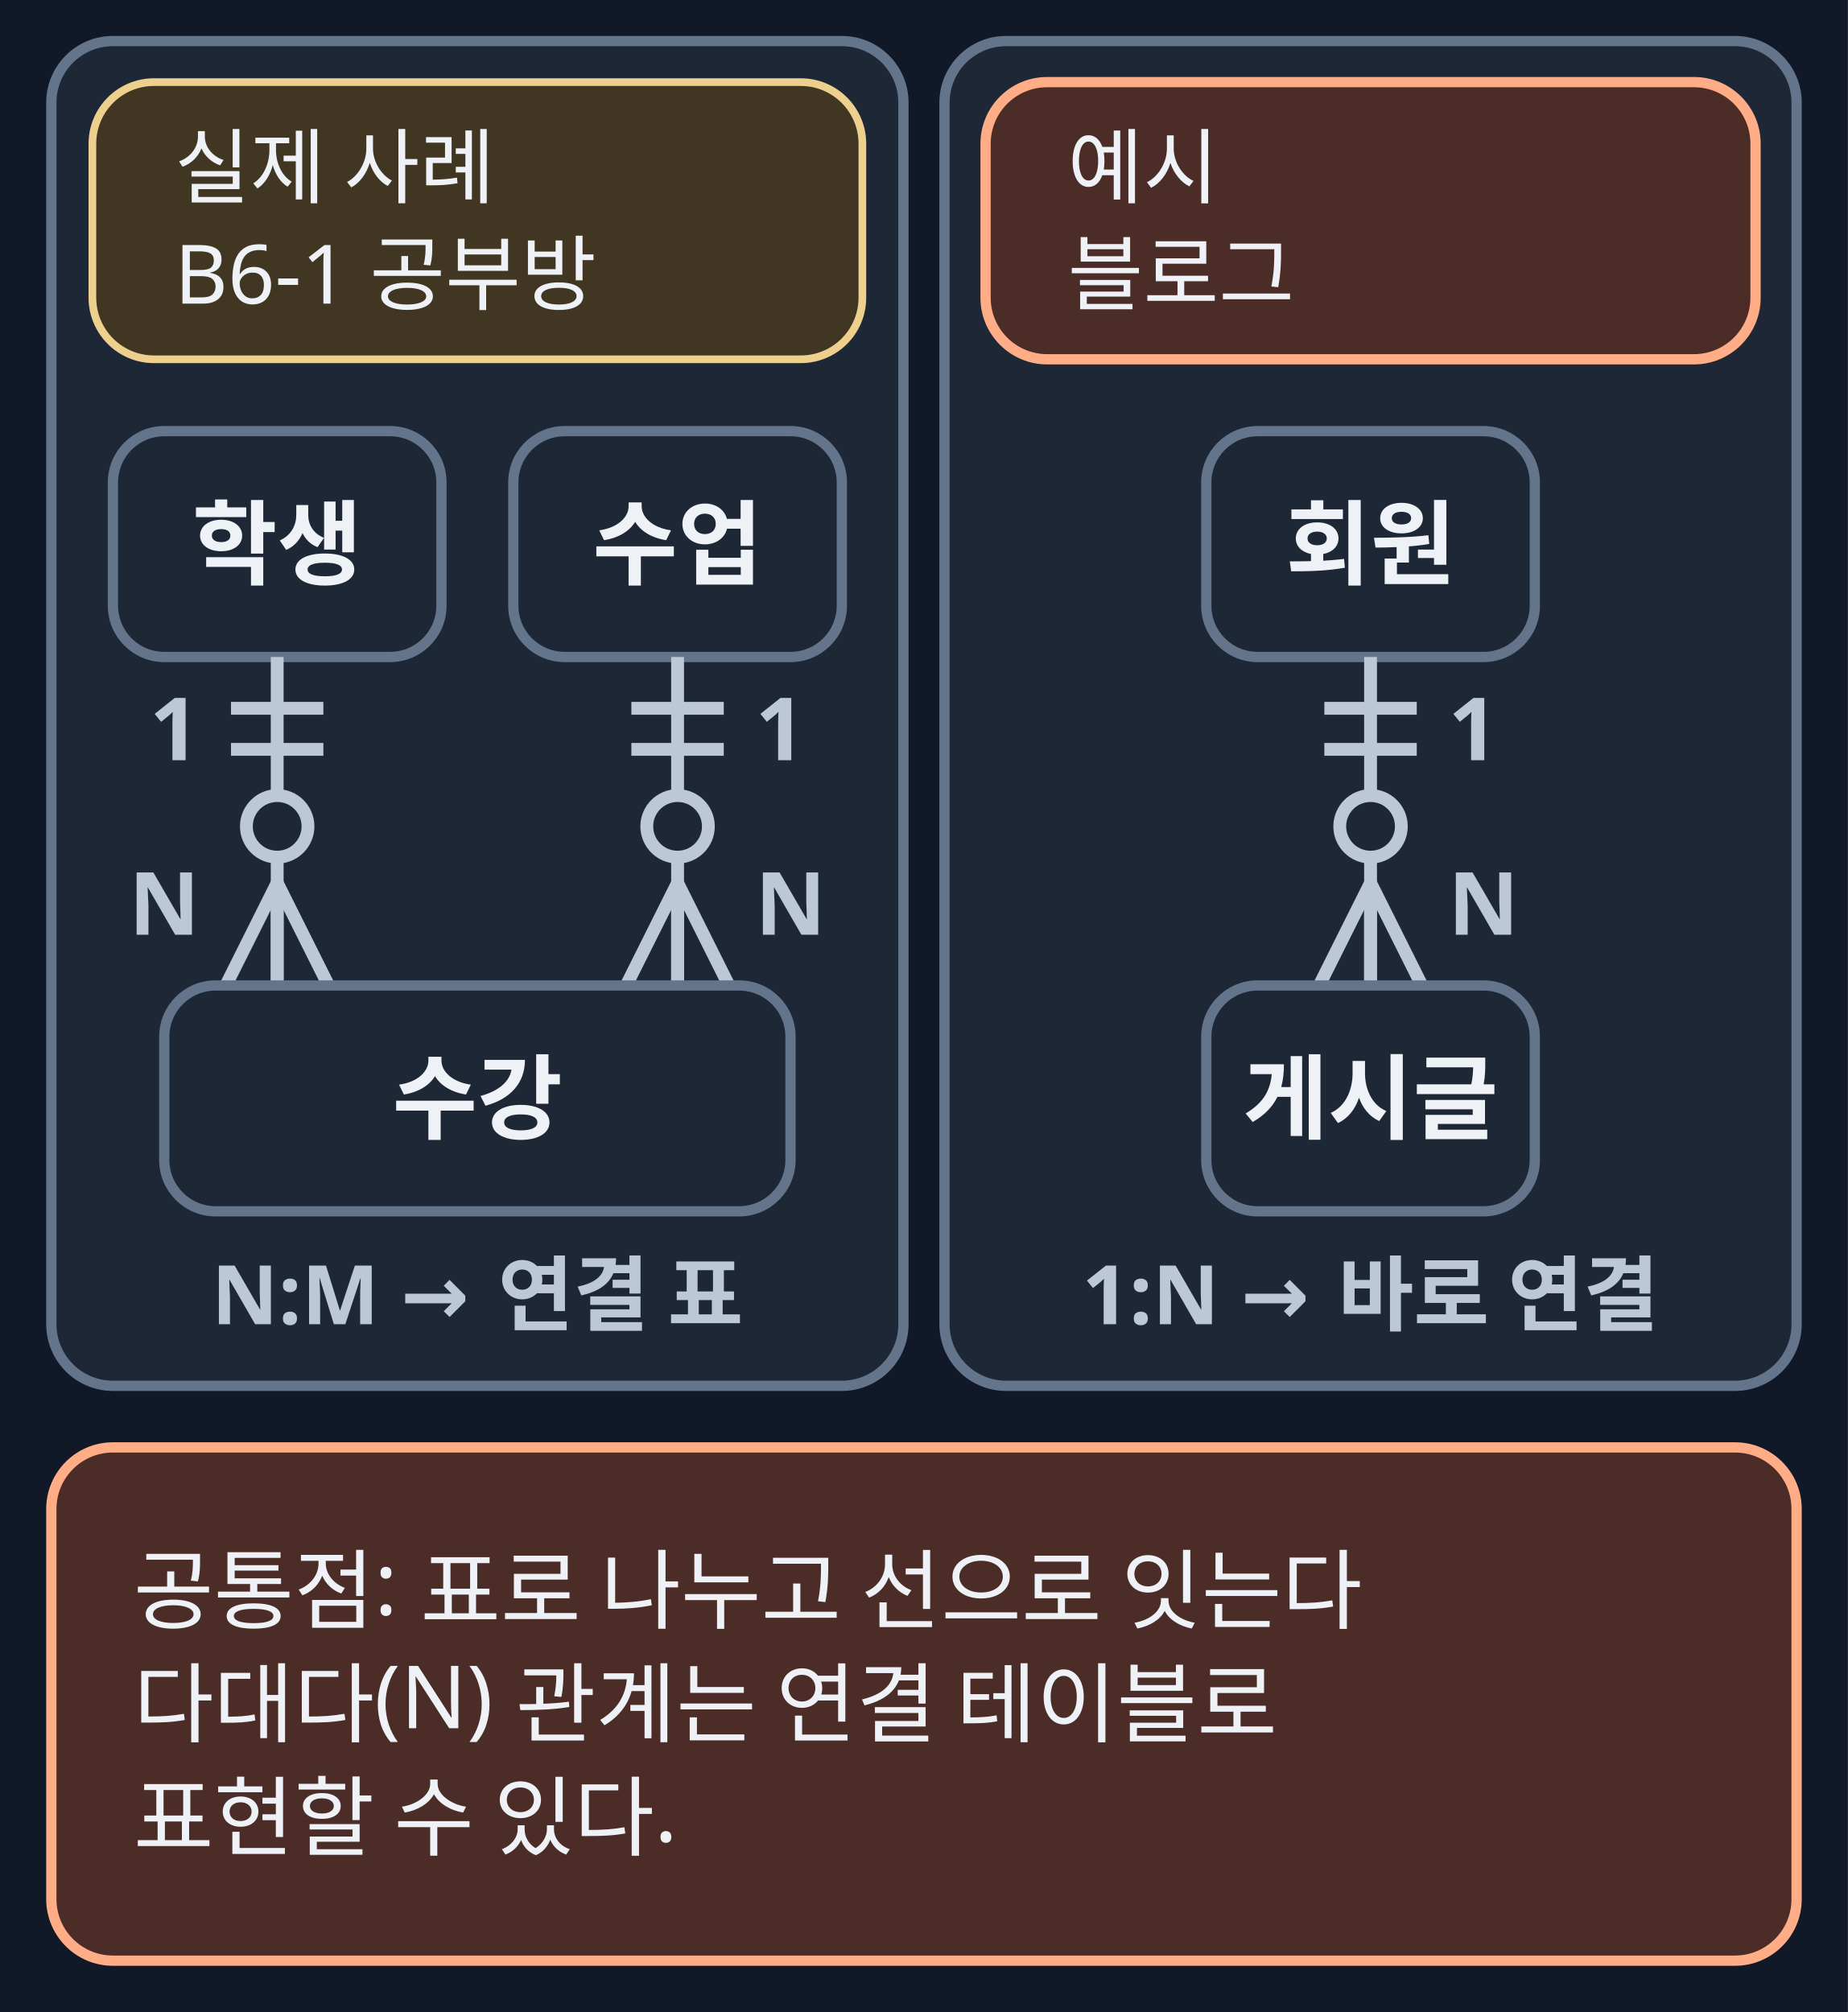
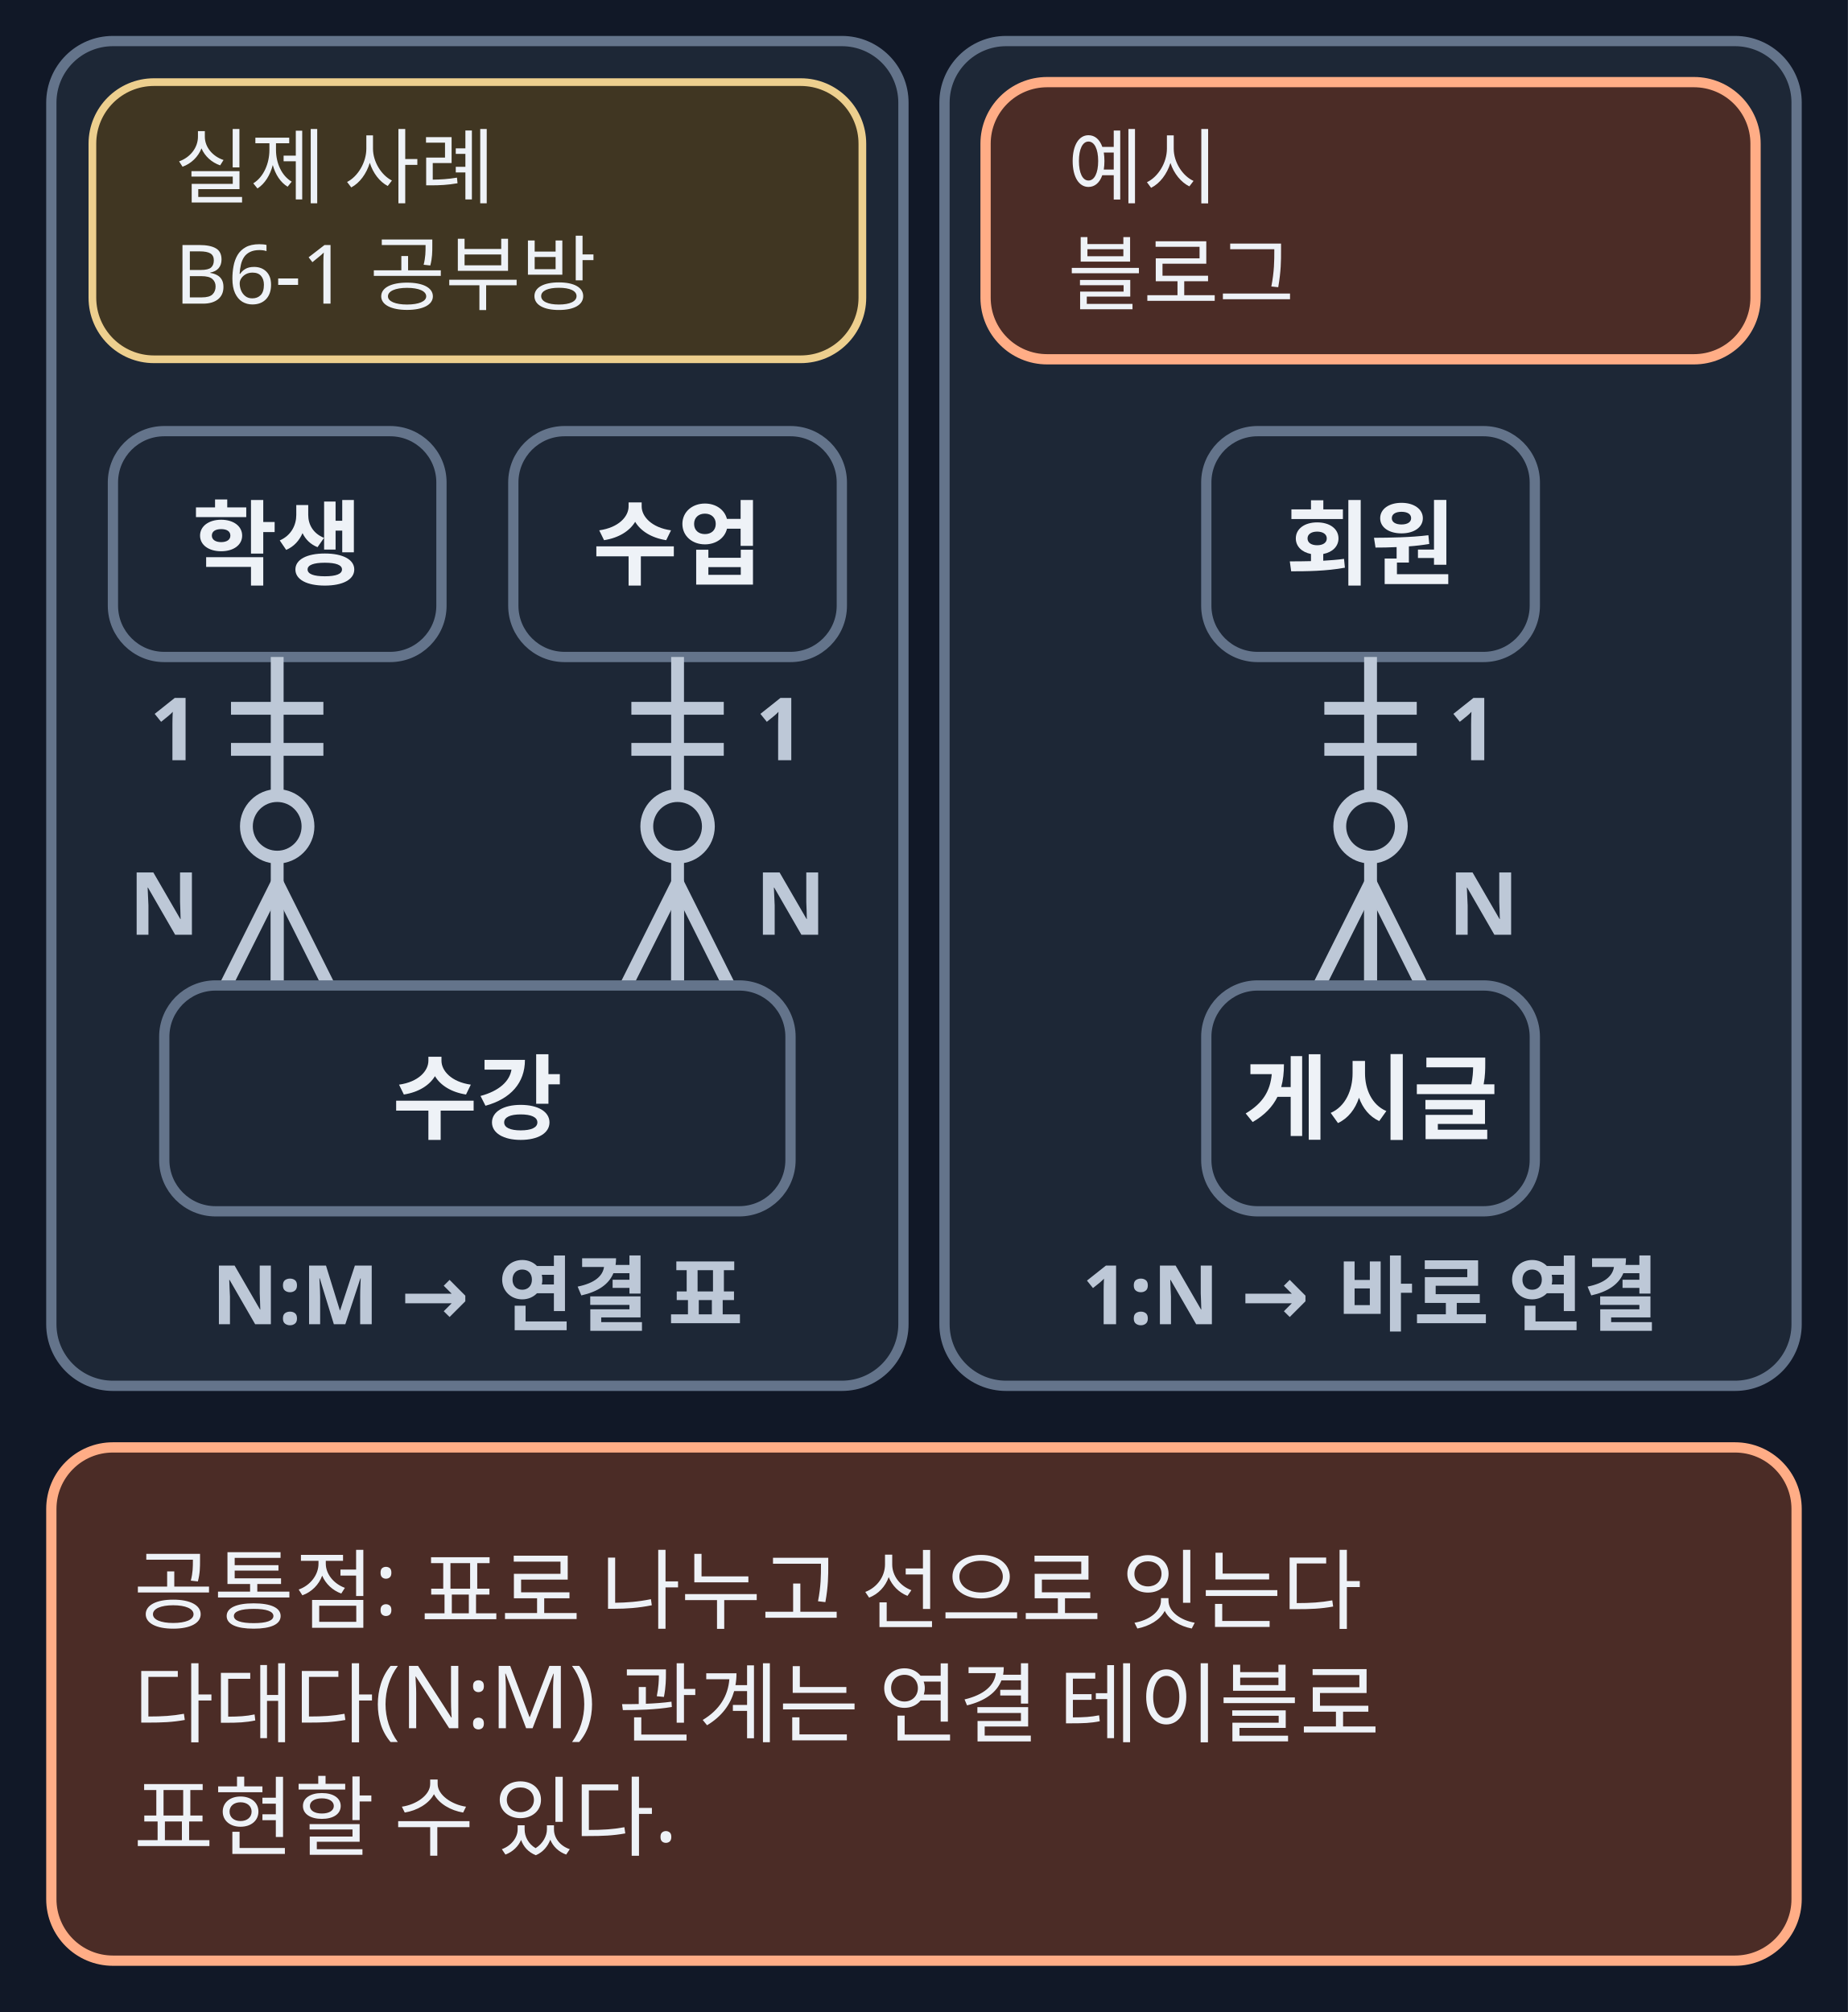
- <svg xmlns="http://www.w3.org/2000/svg" width="360" height="392" viewBox="0 0 360 392" data-state="all" data-states="all" font-family="'Pretendard Variable','Pretendard','Apple SD Gothic Neo','Noto Sans KR','Malgun Gothic',sans-serif" role="img" aria-label="B6-1 공부방은 학생과 수업의 다대다 관계를 연결 표 수강으로 풀었다. 블로그 예시처럼 일대다 관계는 연결 표 없이 회원과 게시글을 바로 잇는다. 공통점은 표로 나누고 선으로 잇는 것이며, 다대다(N) 관계는 연결 테이블로 표현할 수 있다.">
+ <svg xmlns="http://www.w3.org/2000/svg" width="360" height="392" viewBox="0 0 360 392" data-state="all" data-states="all" font-family="'Pretendard Variable','Pretendard','Apple SD Gothic Neo','Noto Sans KR','Malgun Gothic',sans-serif" role="img" aria-label="B6-1 공부방은 학생과 수업의 다대다 관계를 연결 표 수강으로 풀었다. 블로그 예시처럼 일대다 관계는 연결 표 없이 회원과 게시글을 바로 잇는다. 공통점은 표로 나누고 선으로 잇는 것이며, 다대다(N:M) 관계는 연결 테이블로 표현할 수 있다.">
  <style>.b61s-bg{fill:var(--presentation-bg,#111827)}.b61s-box{fill:var(--presentation-panel,#1d2736);stroke:var(--presentation-line,#64748b);stroke-width:2}.b61s-cell{fill:var(--presentation-panel,#1d2736);stroke:var(--presentation-line,#64748b);stroke-width:1.5}.b61s-head{fill:var(--presentation-chip,#293549);stroke:var(--presentation-line,#64748b);stroke-width:1.5}.b61s-ink{fill:var(--presentation-ink,#eef2f7)}.b61s-muted{fill:var(--presentation-muted,#bdc8d7)}.b61s-b{font-weight:700}.b61s-rel{stroke:var(--presentation-muted,#bdc8d7);stroke-width:2.5;fill:none}.b61s-ring{fill:var(--presentation-panel,#1d2736);stroke:var(--presentation-muted,#bdc8d7);stroke-width:2.5}.b61s-pk{fill:var(--presentation-python-soft,#203957);stroke:var(--presentation-python,#9cc8ff);stroke-width:1.5}.b61s-pkt{fill:var(--presentation-python,#9cc8ff);font-weight:700}.b61s-fk{fill:var(--presentation-app-soft,#183f32);stroke:var(--presentation-app,#86dfb0);stroke-width:1.5}.b61s-fkt{fill:var(--presentation-app,#86dfb0);font-weight:700}.b61s-tag{fill:var(--presentation-accent-soft,#4b2c26);stroke:var(--presentation-accent,#ffad86);stroke-width:2}.b61s-real{fill:var(--presentation-real-soft,#403622);stroke:var(--presentation-real,#edcf8e);stroke-width:1.5}.b61s-realt{fill:var(--presentation-real,#edcf8e);font-weight:700}.b61s-acc{fill:var(--presentation-accent,#ffad86)}.b61s-mark{fill:none;stroke:var(--presentation-accent,#ffad86);stroke-width:3;stroke-dasharray:7 5}.b61s-ptr{fill:none;stroke:var(--presentation-accent,#ffad86);stroke-width:3;stroke-dasharray:9 6}.b61s-ptrhead{fill:var(--presentation-accent,#ffad86)}.b61s-num{fill:var(--presentation-accent,#ffad86)}.b61s-numt{fill:var(--presentation-bg,#111827);font-weight:700}.b61s-strike{stroke:var(--presentation-muted,#bdc8d7);stroke-width:2}svg[data-state="all"] .b61s-hide-all{display:none}svg[data-state="all"] .b61s-dim-all{opacity:.3}svg[data-state="all"] .b61s-hi-all .b61s-box{stroke:var(--presentation-accent,#ffad86);stroke-width:4}svg[data-state="all"] .b61s-hi-all .b61s-rel{stroke:var(--presentation-accent,#ffad86);stroke-width:5}svg[data-state="all"] .b61s-hi-all .b61s-ring{stroke:var(--presentation-accent,#ffad86);stroke-width:4}svg[data-state="all"] .b61s-rhi-all .b61s-col{fill:var(--presentation-accent,#ffad86);font-weight:700}</style>
  <rect width="360" height="392" class="b61s-bg" />
  <rect x="10" y="8" width="166" height="262" rx="12" class="b61s-box" />
  <g class="">
    <rect x="18" y="16" width="150" height="54" rx="12" class="b61s-real" />
    <text x="34" y="38.36" font-size="16" text-anchor="start" class="b61s-ink">실제 사례</text>
    <text x="34" y="59.16" font-size="16" text-anchor="start" class="b61s-ink">B6-1 공부방</text>
  </g>
  <text x="93" y="258" font-size="16" text-anchor="middle" class="b61s-muted b61s-b">N:M → 연결 표</text>
  <rect x="22" y="84" width="64" height="44" rx="10" class="b61s-box" />
  <text x="54" y="112.48" font-size="18" text-anchor="middle" class="b61s-ink b61s-b">학생</text>
  <g class="">
    <path d="M54 128 L54 192" class="b61s-rel" />
    <path d="M45 138 L63 138" class="b61s-rel" />
    <path d="M45 146 L63 146" class="b61s-rel" />
    <path d="M54 172 L64 192" class="b61s-rel" />
    <path d="M54 172 L54 192" class="b61s-rel" />
    <path d="M54 172 L44 192" class="b61s-rel" />
    <circle cx="54" cy="161" r="6" class="b61s-ring" />
    <text x="34" y="148.12" font-size="17" text-anchor="middle" class="b61s-muted b61s-b">1</text>
    <text x="32" y="182.12" font-size="17" text-anchor="middle" class="b61s-muted b61s-b">N</text>
  </g>
  <rect x="100" y="84" width="64" height="44" rx="10" class="b61s-box" />
  <text x="132" y="112.48" font-size="18" text-anchor="middle" class="b61s-ink b61s-b">수업</text>
  <g class="">
    <path d="M132 128 L132 192" class="b61s-rel" />
    <path d="M123 138 L141 138" class="b61s-rel" />
    <path d="M123 146 L141 146" class="b61s-rel" />
    <path d="M132 172 L142 192" class="b61s-rel" />
    <path d="M132 172 L132 192" class="b61s-rel" />
    <path d="M132 172 L122 192" class="b61s-rel" />
    <circle cx="132" cy="161" r="6" class="b61s-ring" />
    <text x="152" y="148.12" font-size="17" text-anchor="middle" class="b61s-muted b61s-b">1</text>
    <text x="154" y="182.12" font-size="17" text-anchor="middle" class="b61s-muted b61s-b">N</text>
  </g>
  <rect x="32" y="192" width="122" height="44" rx="10" class="b61s-box" />
  <text x="93" y="220.48" font-size="18" text-anchor="middle" class="b61s-ink b61s-b">수강</text>
  <rect x="184" y="8" width="166" height="262" rx="12" class="b61s-box" />
  <g class="">
    <rect x="192" y="16" width="150" height="54" rx="12" class="b61s-tag" />
    <text x="208" y="38.36" font-size="16" text-anchor="start" class="b61s-ink">예시</text>
    <text x="208" y="59.16" font-size="16" text-anchor="start" class="b61s-ink">블로그</text>
  </g>
  <text x="267" y="258" font-size="16" text-anchor="middle" class="b61s-muted b61s-b">1:N → 바로 연결</text>
  <rect x="235" y="84" width="64" height="44" rx="10" class="b61s-box" />
  <text x="267" y="112.48" font-size="18" text-anchor="middle" class="b61s-ink b61s-b">회원</text>
  <g class="">
    <path d="M267 128 L267 192" class="b61s-rel" />
    <path d="M258 138 L276 138" class="b61s-rel" />
    <path d="M258 146 L276 146" class="b61s-rel" />
    <path d="M267 172 L277 192" class="b61s-rel" />
    <path d="M267 172 L267 192" class="b61s-rel" />
    <path d="M267 172 L257 192" class="b61s-rel" />
    <circle cx="267" cy="161" r="6" class="b61s-ring" />
    <text x="287" y="148.12" font-size="17" text-anchor="middle" class="b61s-muted b61s-b">1</text>
    <text x="289" y="182.12" font-size="17" text-anchor="middle" class="b61s-muted b61s-b">N</text>
  </g>
  <rect x="235" y="192" width="64" height="44" rx="10" class="b61s-box" />
  <text x="267" y="220.48" font-size="18" text-anchor="middle" class="b61s-ink b61s-b">게시글</text>
  <g class="">
    <rect x="10" y="282" width="340" height="100" rx="12" class="b61s-tag" />
    <text x="26" y="316.02" font-size="17" text-anchor="start" class="b61s-ink">공통점: 표로 나누고 선으로 잇는다</text>
-     <text x="26" y="338.12" font-size="17" text-anchor="start" class="b61s-ink">다대다(N) 관계는 연결 테이블로</text>
+     <text x="26" y="338.12" font-size="17" text-anchor="start" class="b61s-ink">다대다(N:M) 관계는 연결 테이블로</text>
    <text x="26" y="360.22" font-size="17" text-anchor="start" class="b61s-ink">표현할 수 있다.</text>
  </g>
</svg>
